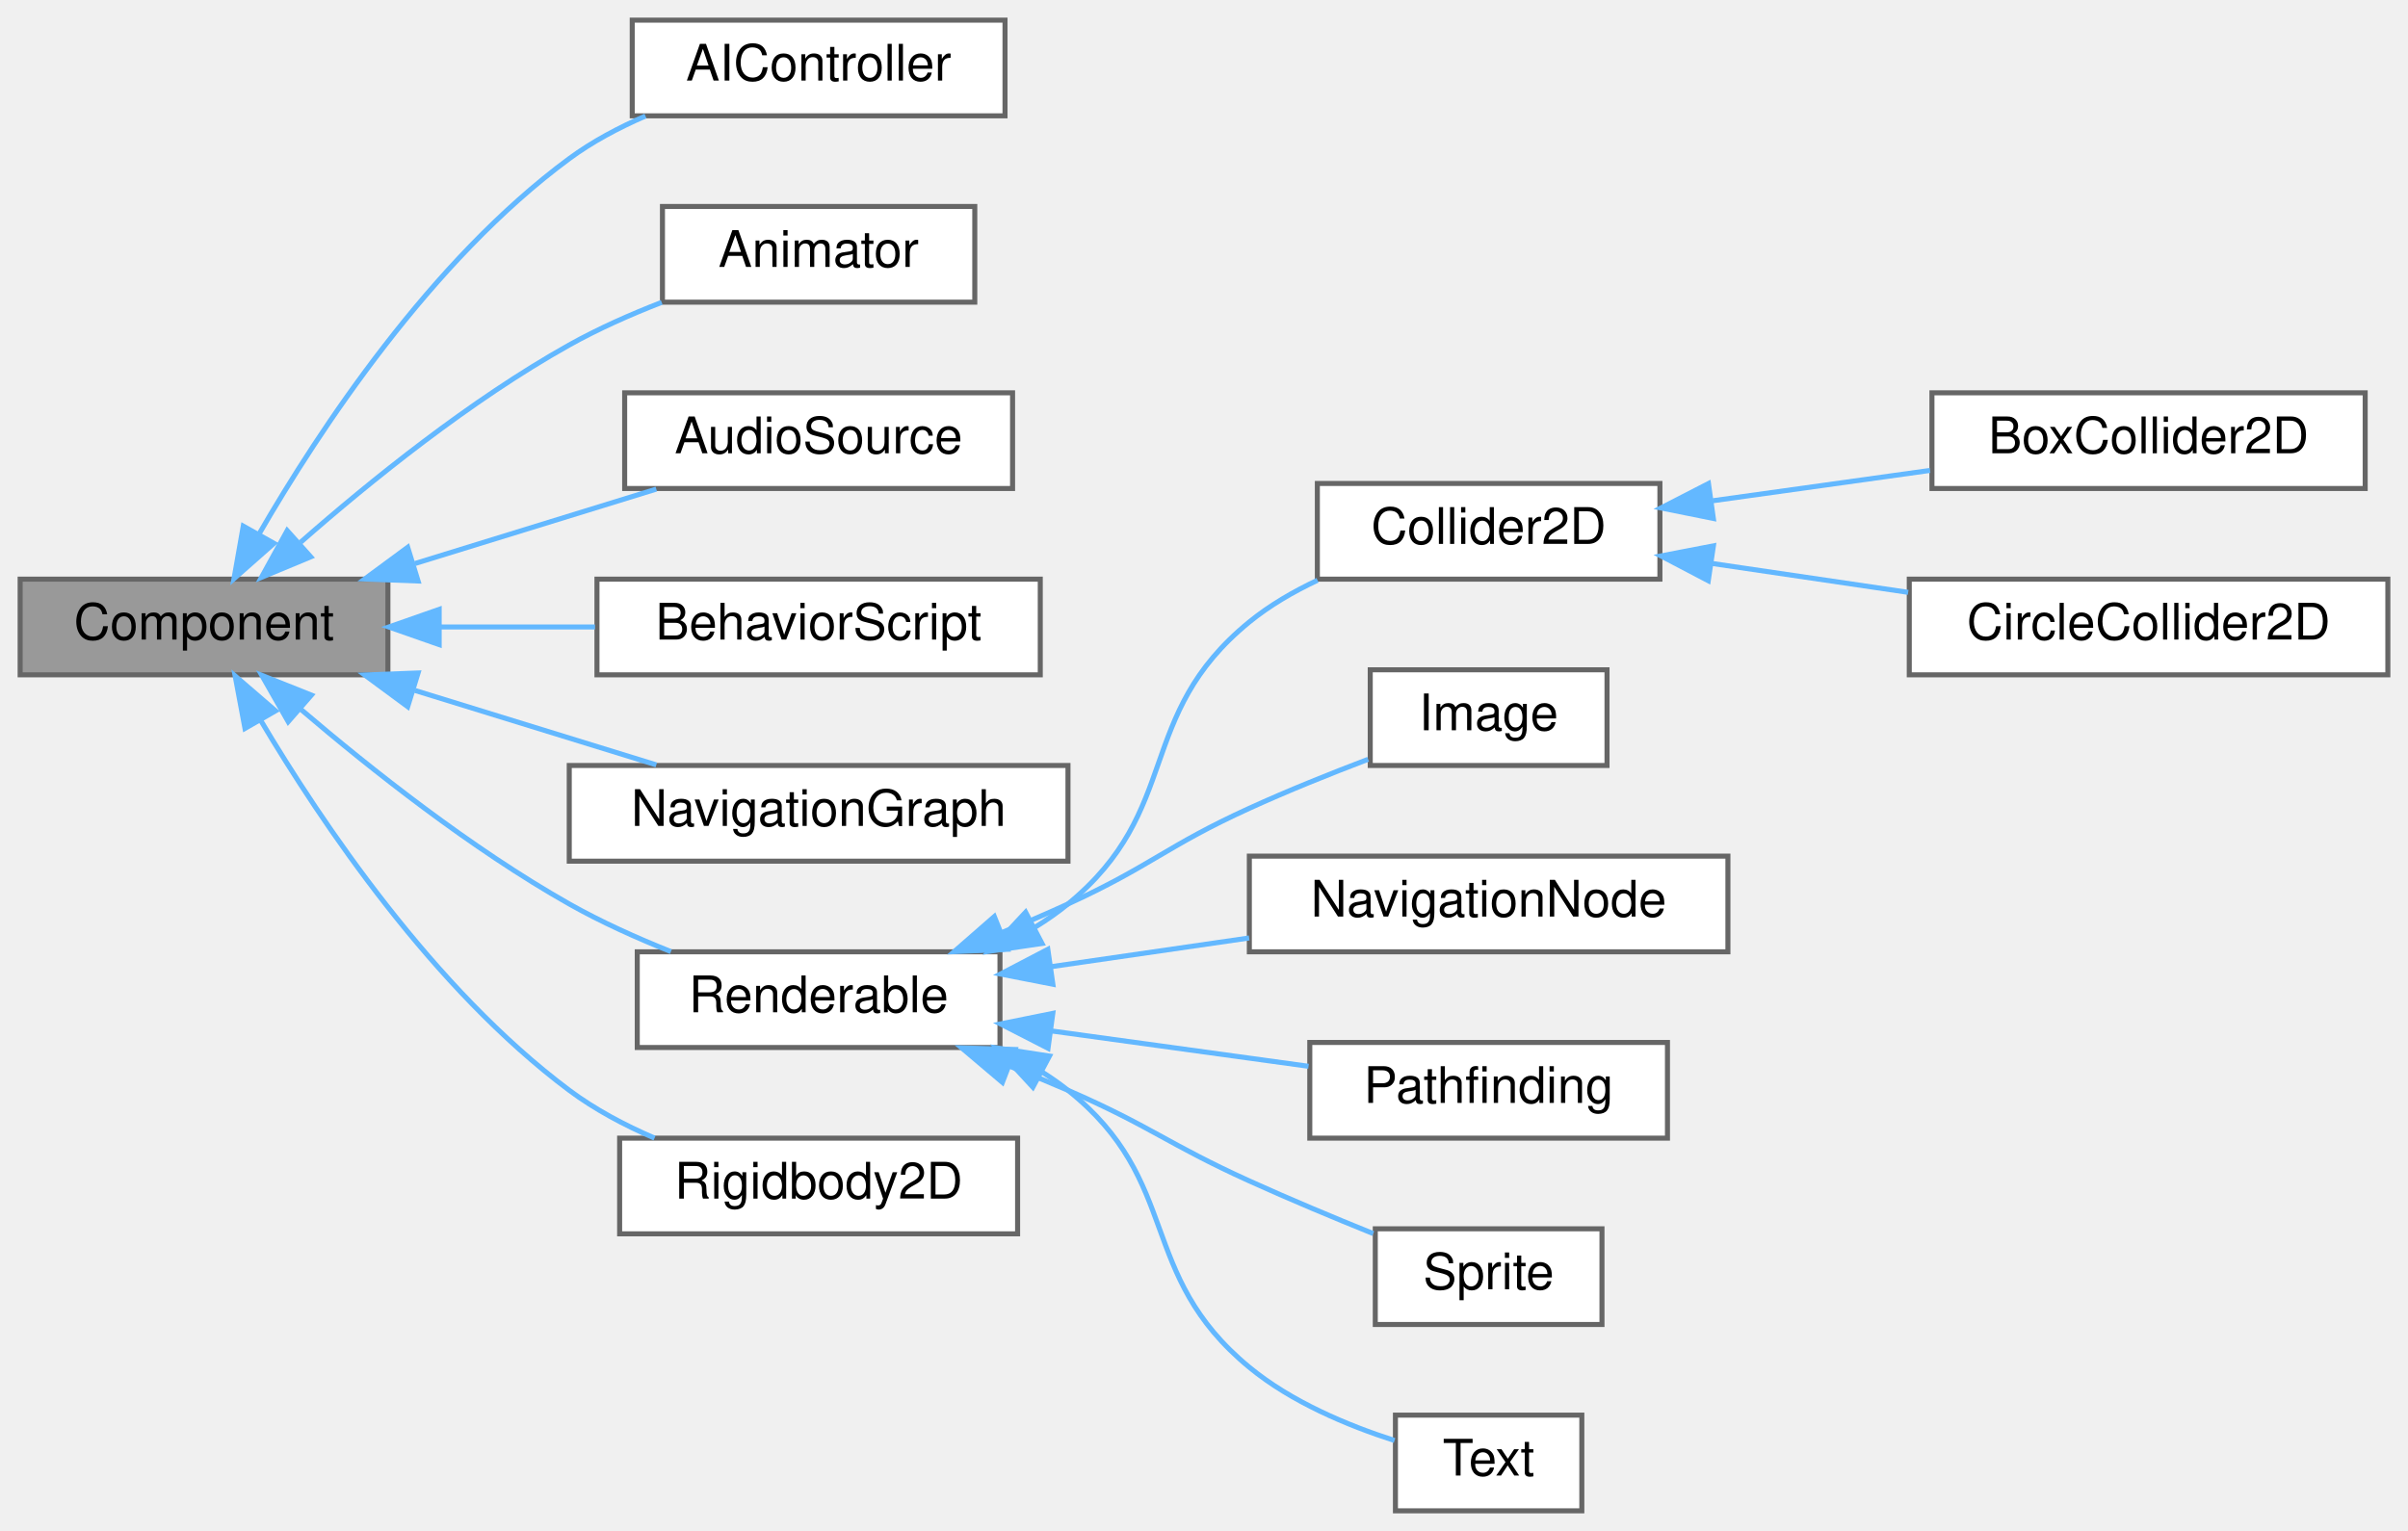
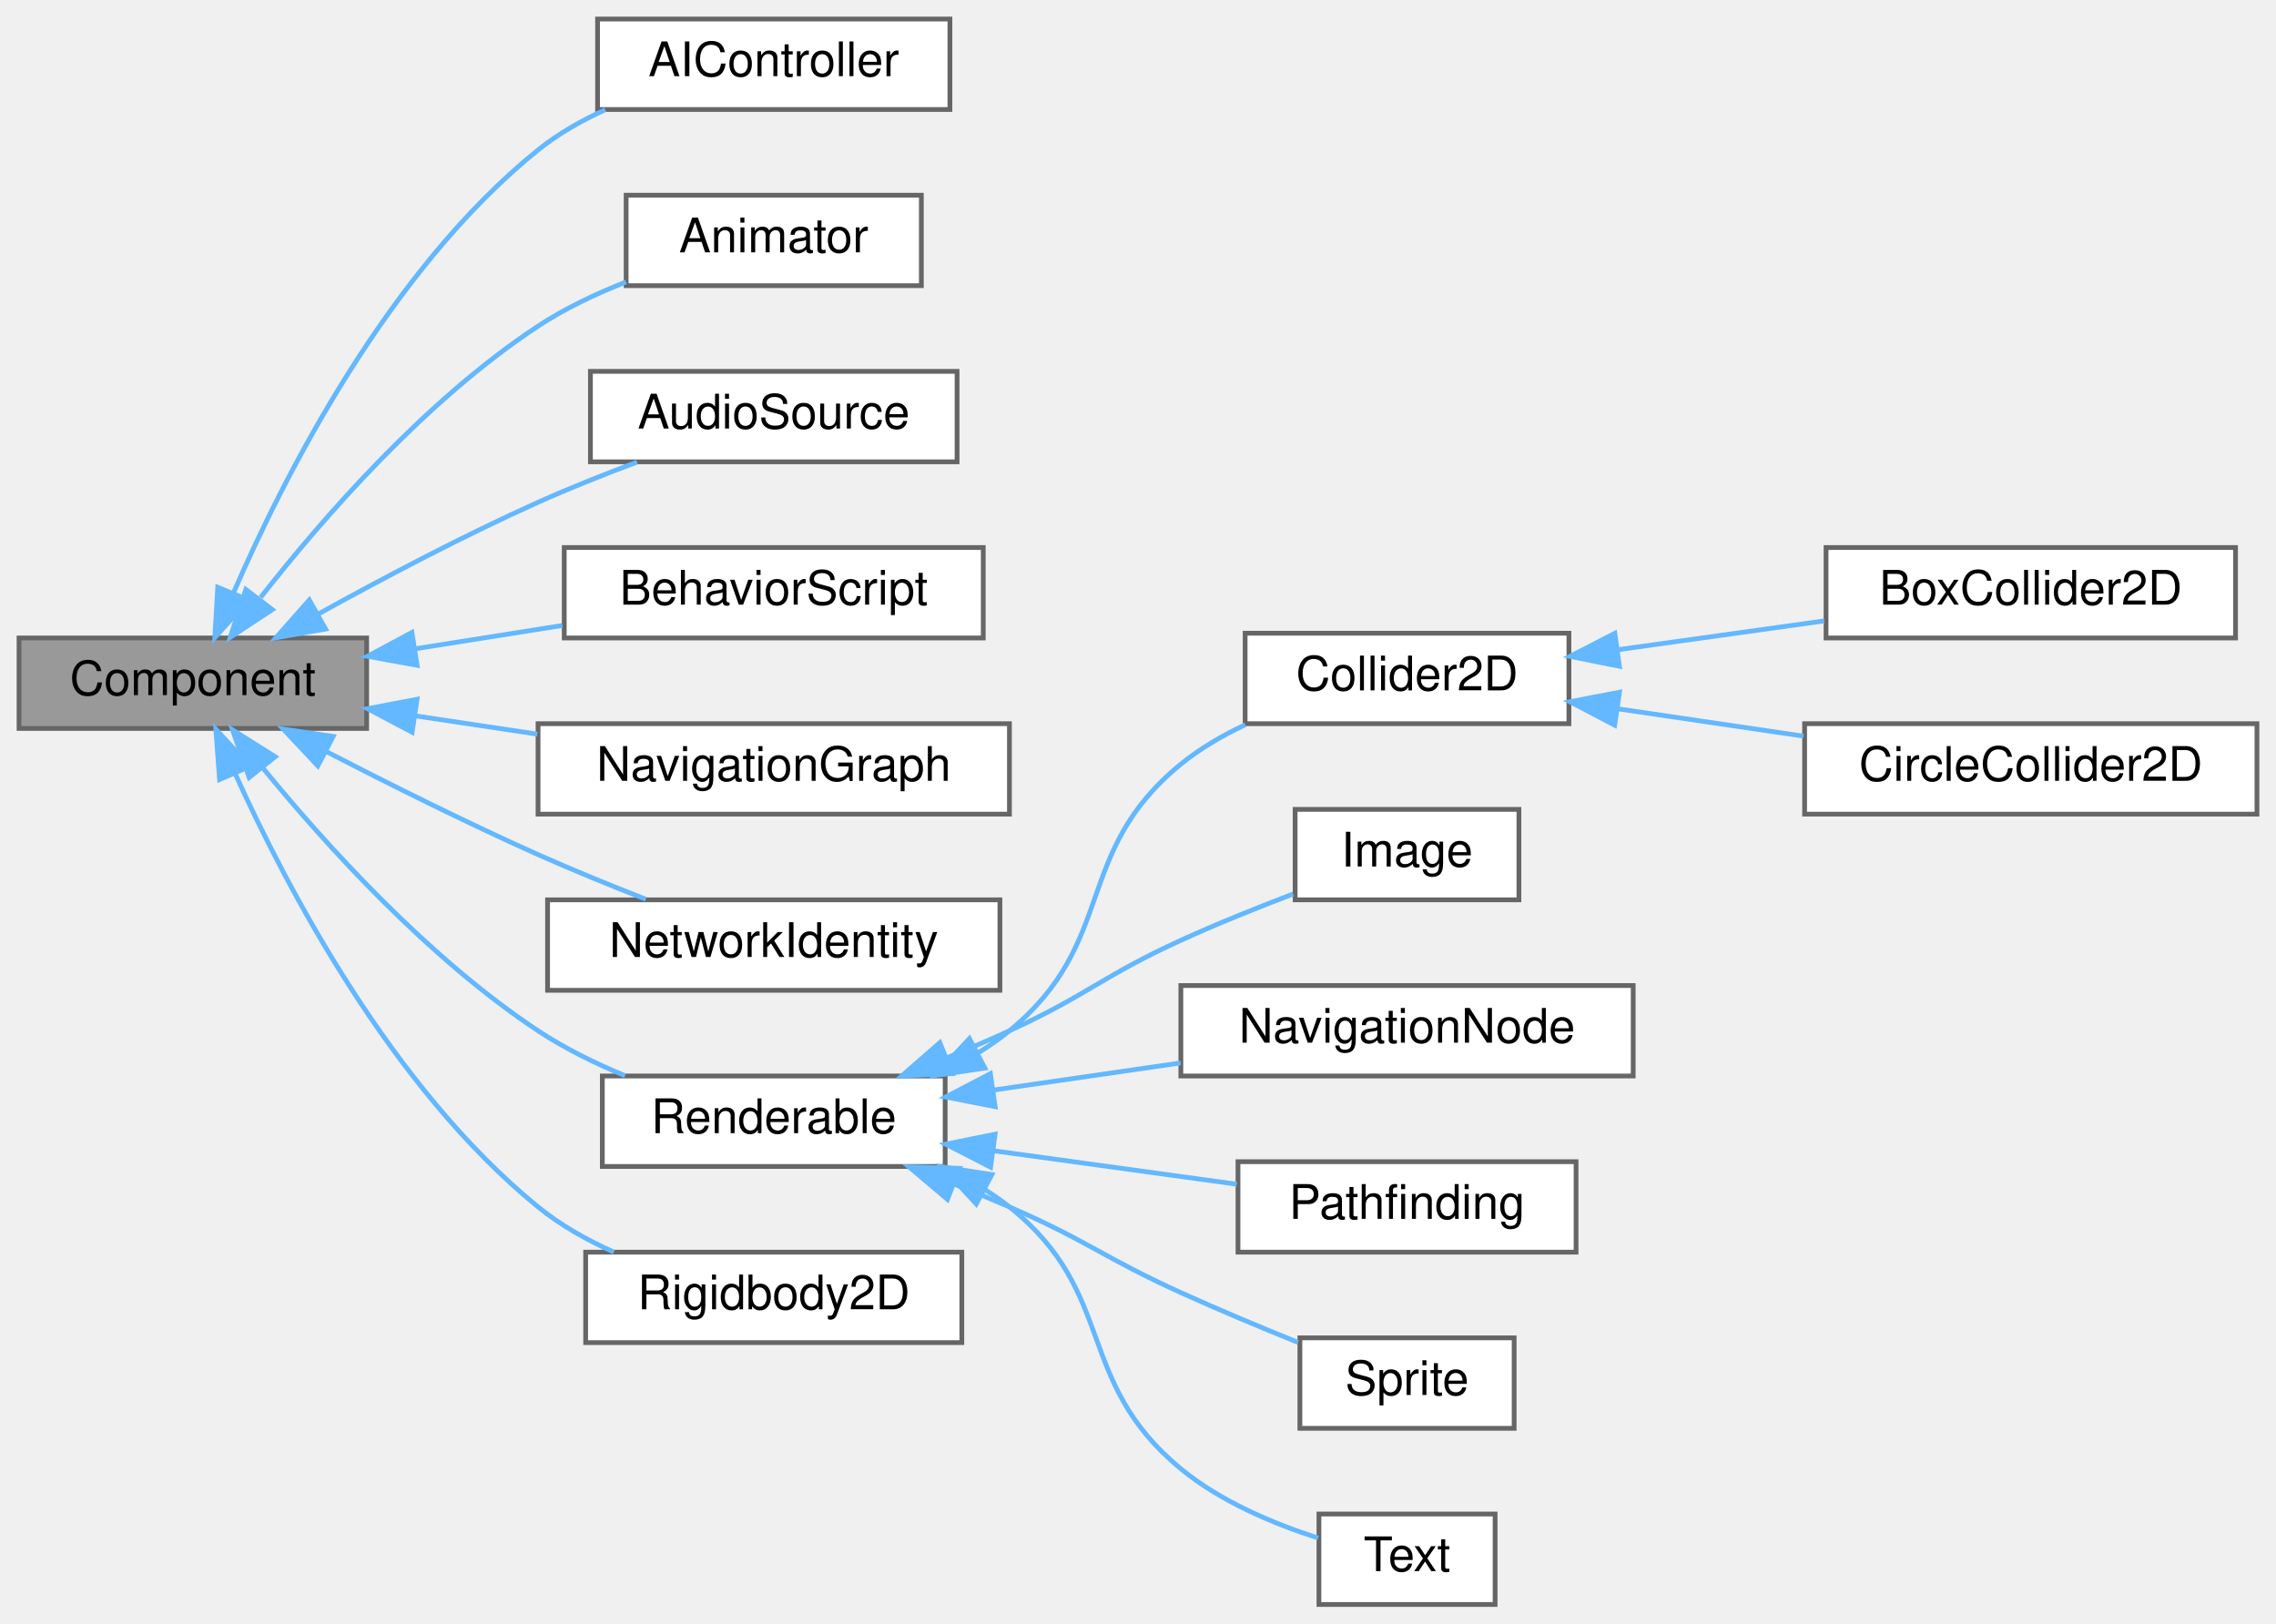
- <svg xmlns="http://www.w3.org/2000/svg" xmlns:xlink="http://www.w3.org/1999/xlink" width="478pt" height="304pt" viewBox="0.00 0.00 478.00 304.00">
-   <g id="graph0" class="graph" transform="scale(1 1) rotate(0) translate(4 300)">
+ <svg xmlns="http://www.w3.org/2000/svg" xmlns:xlink="http://www.w3.org/1999/xlink" width="478pt" height="341pt" viewBox="0.00 0.00 478.00 341.00">
+   <g id="graph0" class="graph" transform="scale(1 1) rotate(0) translate(4 337)">
    <g id="Node000001" class="node">
      <g id="a_Node000001">
        <a xlink:title=" ">
-           <polygon fill="#999999" stroke="#666666" points="73,-185 0,-185 0,-166 73,-166 73,-185" />
-           <text text-anchor="middle" x="36.5" y="-173" font-family="Helvetica,sans-Serif" font-size="10.00">Component</text>
+           <polygon fill="#999999" stroke="#666666" points="73,-203 0,-203 0,-184 73,-184 73,-203" />
+           <text text-anchor="middle" x="36.5" y="-191" font-family="Helvetica,sans-Serif" font-size="10.00">Component</text>
        </a>
      </g>
    </g>
    <g id="Node000002" class="node">
      <g id="a_Node000002">
        <a xlink:href="class_a_i_controller.html" target="_top" xlink:title="Component responsible for controlling AI behavior.">
-           <polygon fill="white" stroke="#666666" points="195.5,-296 121.5,-296 121.5,-277 195.5,-277 195.5,-296" />
-           <text text-anchor="middle" x="158.5" y="-284" font-family="Helvetica,sans-Serif" font-size="10.00">AIController</text>
+           <polygon fill="white" stroke="#666666" points="195.5,-333 121.5,-333 121.5,-314 195.5,-314 195.5,-333" />
+           <text text-anchor="middle" x="158.5" y="-321" font-family="Helvetica,sans-Serif" font-size="10.00">AIController</text>
        </a>
      </g>
    </g>
    <g id="edge1_Node000001_Node000002" class="edge">
      <g id="a_edge1_Node000001_Node000002">
        <a xlink:title=" ">
-           <path fill="none" stroke="#63b8ff" d="M47.39,-193.91C59.41,-214.7 81.55,-248.26 109,-268.5 113.55,-271.86 118.8,-274.65 124.13,-276.96" />
-           <polygon fill="#63b8ff" stroke="#63b8ff" points="50.39,-192.11 42.45,-185.1 44.29,-195.53 50.39,-192.11" />
+           <path fill="none" stroke="#63b8ff" d="M45.01,-212.43C55.71,-237.12 77.58,-280.15 109,-305.5 113.19,-308.88 118.09,-311.67 123.12,-313.95" />
+           <polygon fill="#63b8ff" stroke="#63b8ff" points="48.19,-210.96 41.11,-203.07 41.73,-213.65 48.19,-210.96" />
        </a>
      </g>
    </g>
    <g id="Node000003" class="node">
      <g id="a_Node000003">
        <a xlink:href="class_animator.html" target="_top" xlink:title=" ">
-           <polygon fill="white" stroke="#666666" points="189.5,-259 127.5,-259 127.5,-240 189.5,-240 189.5,-259" />
-           <text text-anchor="middle" x="158.5" y="-247" font-family="Helvetica,sans-Serif" font-size="10.00">Animator</text>
+           <polygon fill="white" stroke="#666666" points="189.5,-296 127.5,-296 127.5,-277 189.5,-277 189.5,-296" />
+           <text text-anchor="middle" x="158.5" y="-284" font-family="Helvetica,sans-Serif" font-size="10.00">Animator</text>
        </a>
      </g>
    </g>
    <g id="edge2_Node000001_Node000003" class="edge">
      <g id="a_edge2_Node000001_Node000003">
        <a xlink:title=" ">
-           <path fill="none" stroke="#63b8ff" d="M55.66,-192.31C69.47,-204.44 89.4,-220.54 109,-231.5 114.72,-234.7 121.12,-237.54 127.35,-239.96" />
-           <polygon fill="#63b8ff" stroke="#63b8ff" points="57.68,-189.43 47.9,-185.36 53.01,-194.64 57.68,-189.43" />
+           <path fill="none" stroke="#63b8ff" d="M50.74,-211.52C63.88,-228.3 85.42,-252.97 109,-268.5 114.63,-272.2 121.12,-275.28 127.49,-277.79" />
+           <polygon fill="#63b8ff" stroke="#63b8ff" points="53.19,-208.96 44.35,-203.13 47.62,-213.2 53.19,-208.96" />
        </a>
      </g>
    </g>
    <g id="Node000004" class="node">
      <g id="a_Node000004">
        <a xlink:href="class_audio_source.html" target="_top" xlink:title="Component that plays audio using the AudioService.">
-           <polygon fill="white" stroke="#666666" points="197,-222 120,-222 120,-203 197,-203 197,-222" />
-           <text text-anchor="middle" x="158.5" y="-210" font-family="Helvetica,sans-Serif" font-size="10.00">AudioSource</text>
+           <polygon fill="white" stroke="#666666" points="197,-259 120,-259 120,-240 197,-240 197,-259" />
+           <text text-anchor="middle" x="158.5" y="-247" font-family="Helvetica,sans-Serif" font-size="10.00">AudioSource</text>
        </a>
      </g>
    </g>
    <g id="edge3_Node000001_Node000004" class="edge">
      <g id="a_edge3_Node000001_Node000004">
        <a xlink:title=" ">
-           <path fill="none" stroke="#63b8ff" d="M78.37,-188.1C94.04,-192.93 111.66,-198.37 126.28,-202.88" />
-           <polygon fill="#63b8ff" stroke="#63b8ff" points="78.99,-184.63 68.4,-185.03 76.93,-191.32 78.99,-184.63" />
+           <path fill="none" stroke="#63b8ff" d="M62.67,-207.94C76.19,-215.42 93.27,-224.44 109,-231.5 115.64,-234.48 122.93,-237.38 129.8,-239.94" />
+           <polygon fill="#63b8ff" stroke="#63b8ff" points="64.38,-204.88 53.94,-203.05 60.96,-210.99 64.38,-204.88" />
        </a>
      </g>
    </g>
    <g id="Node000005" class="node">
      <g id="a_Node000005">
        <a xlink:href="class_behavior_script.html" target="_top" xlink:title="Component that hosts a Behavior.">
-           <polygon fill="white" stroke="#666666" points="202.5,-185 114.5,-185 114.5,-166 202.5,-166 202.5,-185" />
-           <text text-anchor="middle" x="158.5" y="-173" font-family="Helvetica,sans-Serif" font-size="10.00">BehaviorScript</text>
+           <polygon fill="white" stroke="#666666" points="202.5,-222 114.5,-222 114.5,-203 202.5,-203 202.5,-222" />
+           <text text-anchor="middle" x="158.5" y="-210" font-family="Helvetica,sans-Serif" font-size="10.00">BehaviorScript</text>
        </a>
      </g>
    </g>
    <g id="edge4_Node000001_Node000005" class="edge">
      <g id="a_edge4_Node000001_Node000005">
        <a xlink:title=" ">
-           <path fill="none" stroke="#63b8ff" d="M83.42,-175.5C93.5,-175.5 104.14,-175.5 114.11,-175.5" />
-           <polygon fill="#63b8ff" stroke="#63b8ff" points="83.18,-172 73.18,-175.5 83.18,-179 83.18,-172" />
+           <path fill="none" stroke="#63b8ff" d="M83.11,-200.72C93.27,-202.33 104.03,-204.03 114.11,-205.63" />
+           <polygon fill="#63b8ff" stroke="#63b8ff" points="83.6,-197.26 73.18,-199.15 82.51,-204.17 83.6,-197.26" />
        </a>
      </g>
    </g>
    <g id="Node000006" class="node">
      <g id="a_Node000006">
        <a xlink:href="class_navigation_graph.html" target="_top" xlink:title="Component representing a navigation graph for AI pathfinding.">
-           <polygon fill="white" stroke="#666666" points="208,-148 109,-148 109,-129 208,-129 208,-148" />
-           <text text-anchor="middle" x="158.5" y="-136" font-family="Helvetica,sans-Serif" font-size="10.00">NavigationGraph</text>
+           <polygon fill="white" stroke="#666666" points="208,-185 109,-185 109,-166 208,-166 208,-185" />
+           <text text-anchor="middle" x="158.5" y="-173" font-family="Helvetica,sans-Serif" font-size="10.00">NavigationGraph</text>
        </a>
      </g>
    </g>
    <g id="edge5_Node000001_Node000006" class="edge">
      <g id="a_edge5_Node000001_Node000006">
        <a xlink:title=" ">
-           <path fill="none" stroke="#63b8ff" d="M78.37,-162.9C94.04,-158.07 111.66,-152.63 126.28,-148.12" />
-           <polygon fill="#63b8ff" stroke="#63b8ff" points="76.93,-159.68 68.4,-165.97 78.99,-166.37 76.93,-159.68" />
+           <path fill="none" stroke="#63b8ff" d="M83.18,-186.65C91.58,-185.39 100.37,-184.07 108.85,-182.8" />
+           <polygon fill="#63b8ff" stroke="#63b8ff" points="82.55,-183.2 73.18,-188.15 83.59,-190.13 82.55,-183.2" />
        </a>
      </g>
    </g>
    <g id="Node000007" class="node">
      <g id="a_Node000007">
+         <a xlink:href="class_network_identity.html" target="_top" xlink:title="Component that gives a GameObject a network identity (UUID) and dirty flag.">
+           <polygon fill="white" stroke="#666666" points="206,-148 111,-148 111,-129 206,-129 206,-148" />
+           <text text-anchor="middle" x="158.5" y="-136" font-family="Helvetica,sans-Serif" font-size="10.00">NetworkIdentity</text>
+         </a>
+       </g>
+     </g>
+     <g id="edge6_Node000001_Node000007" class="edge">
+       <g id="a_edge6_Node000001_Node000007">
+         <a xlink:title=" ">
+           <path fill="none" stroke="#63b8ff" d="M64.55,-179.13C77.81,-172.29 94.09,-164.16 109,-157.5 116.27,-154.26 124.27,-151 131.64,-148.12" />
+           <polygon fill="#63b8ff" stroke="#63b8ff" points="62.75,-176.13 55.5,-183.85 65.98,-182.33 62.75,-176.13" />
+         </a>
+       </g>
+     </g>
+     <g id="Node000008" class="node">
+       <g id="a_Node000008">
        <a xlink:href="class_renderable.html" target="_top" xlink:title="Base class for renderable components in the engine.">
          <polygon fill="white" stroke="#666666" points="194.5,-111 122.5,-111 122.5,-92 194.5,-92 194.5,-111" />
          <text text-anchor="middle" x="158.5" y="-99" font-family="Helvetica,sans-Serif" font-size="10.00">Renderable</text>
        </a>
      </g>
    </g>
-     <g id="edge6_Node000001_Node000007" class="edge">
-       <g id="a_edge6_Node000001_Node000007">
-         <a xlink:title=" ">
-           <path fill="none" stroke="#63b8ff" d="M55.76,-159.11C69.64,-147.27 89.58,-131.48 109,-120.5 115.3,-116.94 122.4,-113.75 129.18,-111.04" />
-           <polygon fill="#63b8ff" stroke="#63b8ff" points="53.21,-156.7 47.97,-165.9 57.81,-161.97 53.21,-156.7" />
-         </a>
-       </g>
-     </g>
-     <g id="Node000016" class="node">
-       <g id="a_Node000016">
+     <g id="edge7_Node000001_Node000008" class="edge">
+       <g id="a_edge7_Node000001_Node000008">
+         <a xlink:title=" ">
+           <path fill="none" stroke="#63b8ff" d="M51.33,-175.54C64.63,-159.31 86.03,-135.7 109,-120.5 114.58,-116.81 120.99,-113.66 127.28,-111.06" />
+           <polygon fill="#63b8ff" stroke="#63b8ff" points="48.33,-173.7 44.83,-183.7 53.8,-178.06 48.33,-173.7" />
+         </a>
+       </g>
+     </g>
+     <g id="Node000017" class="node">
+       <g id="a_Node000017">
        <a xlink:href="class_rigidbody2_d.html" target="_top" xlink:title="A 2D rigidbody component that adds physics properties to a GameObject.">
          <polygon fill="white" stroke="#666666" points="198,-74 119,-74 119,-55 198,-55 198,-74" />
          <text text-anchor="middle" x="158.5" y="-62" font-family="Helvetica,sans-Serif" font-size="10.00">Rigidbody2D</text>
        </a>
      </g>
    </g>
-     <g id="edge15_Node000001_Node000016" class="edge">
-       <g id="a_edge15_Node000001_Node000016">
-         <a xlink:title=" ">
-           <path fill="none" stroke="#63b8ff" d="M47.69,-157.06C59.86,-136.56 82,-103.68 109,-83.5 114.07,-79.71 119.99,-76.57 125.93,-74.01" />
-           <polygon fill="#63b8ff" stroke="#63b8ff" points="44.63,-155.36 42.68,-165.77 50.7,-158.85 44.63,-155.36" />
-         </a>
-       </g>
-     </g>
-     <g id="Node000008" class="node">
-       <g id="a_Node000008">
+     <g id="edge16_Node000001_Node000017" class="edge">
+       <g id="a_edge16_Node000001_Node000017">
+         <a xlink:title=" ">
+           <path fill="none" stroke="#63b8ff" d="M45.33,-174.63C56.26,-150.42 78.26,-108.56 109,-83.5 113.7,-79.67 119.26,-76.55 124.91,-74.02" />
+           <polygon fill="#63b8ff" stroke="#63b8ff" points="42.11,-173.26 41.33,-183.83 48.53,-176.05 42.11,-173.26" />
+         </a>
+       </g>
+     </g>
+     <g id="Node000009" class="node">
+       <g id="a_Node000009">
        <a xlink:href="class_collider2_d.html" target="_top" xlink:title="A 2D collider base that defines the shape and physical properties of a GameObject for collision detec...">
          <polygon fill="white" stroke="#666666" points="325.5,-204 257.5,-204 257.5,-185 325.5,-185 325.5,-204" />
          <text text-anchor="middle" x="291.5" y="-192" font-family="Helvetica,sans-Serif" font-size="10.00">Collider2D</text>
        </a>
      </g>
    </g>
-     <g id="edge7_Node000007_Node000008" class="edge">
-       <g id="a_edge7_Node000007_Node000008">
+     <g id="edge8_Node000008_Node000009" class="edge">
+       <g id="a_edge8_Node000008_Node000009">
        <a xlink:title=" ">
          <path fill="none" stroke="#63b8ff" d="M201.52,-115.92C203.8,-117.32 205.98,-118.85 208,-120.5 230.89,-139.25 221.08,-157.79 244,-176.5 248.02,-179.78 252.72,-182.52 257.54,-184.78" />
          <polygon fill="#63b8ff" stroke="#63b8ff" points="202.84,-112.66 192.36,-111.11 199.59,-118.86 202.84,-112.66" />
        </a>
      </g>
    </g>
-     <g id="Node000011" class="node">
-       <g id="a_Node000011">
+     <g id="Node000012" class="node">
+       <g id="a_Node000012">
        <a xlink:href="class_image.html" target="_top" xlink:title=" ">
          <polygon fill="white" stroke="#666666" points="315,-167 268,-167 268,-148 315,-148 315,-167" />
          <text text-anchor="middle" x="291.5" y="-155" font-family="Helvetica,sans-Serif" font-size="10.00">Image</text>
        </a>
      </g>
    </g>
-     <g id="edge10_Node000007_Node000011" class="edge">
-       <g id="a_edge10_Node000007_Node000011">
+     <g id="edge11_Node000008_Node000012" class="edge">
+       <g id="a_edge11_Node000008_Node000012">
        <a xlink:title=" ">
          <path fill="none" stroke="#63b8ff" d="M194.96,-114.86C199.38,-116.68 203.82,-118.58 208,-120.5 224.45,-128.03 227.54,-132 244,-139.5 251.56,-142.95 259.99,-146.34 267.58,-149.23" />
          <polygon fill="#63b8ff" stroke="#63b8ff" points="195.98,-111.5 185.4,-111.03 193.38,-118 195.98,-111.5" />
        </a>
      </g>
    </g>
-     <g id="Node000012" class="node">
-       <g id="a_Node000012">
+     <g id="Node000013" class="node">
+       <g id="a_Node000013">
        <a xlink:href="class_navigation_node.html" target="_top" xlink:title="Component representing a navigation node in a navigation graph.">
          <polygon fill="white" stroke="#666666" points="339,-130 244,-130 244,-111 339,-111 339,-130" />
          <text text-anchor="middle" x="291.5" y="-118" font-family="Helvetica,sans-Serif" font-size="10.00">NavigationNode</text>
        </a>
      </g>
    </g>
-     <g id="edge11_Node000007_Node000012" class="edge">
-       <g id="a_edge11_Node000007_Node000012">
+     <g id="edge12_Node000008_Node000013" class="edge">
+       <g id="a_edge12_Node000008_Node000013">
        <a xlink:title=" ">
          <path fill="none" stroke="#63b8ff" d="M204.53,-108.03C217.26,-109.88 231.14,-111.89 243.96,-113.75" />
          <polygon fill="#63b8ff" stroke="#63b8ff" points="205,-104.56 194.61,-106.59 204,-111.49 205,-104.56" />
        </a>
      </g>
    </g>
-     <g id="Node000013" class="node">
-       <g id="a_Node000013">
+     <g id="Node000014" class="node">
+       <g id="a_Node000014">
        <a xlink:href="class_pathfinding.html" target="_top" xlink:title="Component responsible for AI pathfinding using a navigation graph.">
          <polygon fill="white" stroke="#666666" points="327,-93 256,-93 256,-74 327,-74 327,-93" />
          <text text-anchor="middle" x="291.5" y="-81" font-family="Helvetica,sans-Serif" font-size="10.00">Pathfinding</text>
        </a>
      </g>
    </g>
-     <g id="edge12_Node000007_Node000013" class="edge">
-       <g id="a_edge12_Node000007_Node000013">
+     <g id="edge13_Node000008_Node000014" class="edge">
+       <g id="a_edge13_Node000008_Node000014">
        <a xlink:title=" ">
          <path fill="none" stroke="#63b8ff" d="M204.72,-95.29C221.43,-92.99 240.11,-90.42 255.75,-88.27" />
          <polygon fill="#63b8ff" stroke="#63b8ff" points="204.04,-91.85 194.61,-96.68 204.99,-98.78 204.04,-91.85" />
        </a>
      </g>
    </g>
-     <g id="Node000014" class="node">
-       <g id="a_Node000014">
+     <g id="Node000015" class="node">
+       <g id="a_Node000015">
        <a xlink:href="class_sprite.html" target="_top" xlink:title="Component that represents a 2D sprite to be rendered. The Sprite component holds a reference to a Tex...">
          <polygon fill="white" stroke="#666666" points="314,-56 269,-56 269,-37 314,-37 314,-56" />
          <text text-anchor="middle" x="291.5" y="-44" font-family="Helvetica,sans-Serif" font-size="10.00">Sprite</text>
        </a>
      </g>
    </g>
-     <g id="edge13_Node000007_Node000014" class="edge">
-       <g id="a_edge13_Node000007_Node000014">
+     <g id="edge14_Node000008_Node000015" class="edge">
+       <g id="a_edge14_Node000008_Node000015">
        <a xlink:title=" ">
          <path fill="none" stroke="#63b8ff" d="M196.52,-88.24C200.42,-86.7 204.31,-85.1 208,-83.5 224.41,-76.38 227.71,-72.89 244,-65.5 251.94,-61.9 260.77,-58.21 268.59,-55.05" />
          <polygon fill="#63b8ff" stroke="#63b8ff" points="194.98,-85.08 186.9,-91.92 197.49,-91.61 194.98,-85.08" />
        </a>
      </g>
    </g>
-     <g id="Node000015" class="node">
-       <g id="a_Node000015">
+     <g id="Node000016" class="node">
+       <g id="a_Node000016">
        <a xlink:href="class_text.html" target="_top" xlink:title="UI Text Component.">
          <polygon fill="white" stroke="#666666" points="310,-19 273,-19 273,0 310,0 310,-19" />
          <text text-anchor="middle" x="291.5" y="-7" font-family="Helvetica,sans-Serif" font-size="10.00">Text</text>
        </a>
      </g>
    </g>
-     <g id="edge14_Node000007_Node000015" class="edge">
-       <g id="a_edge14_Node000007_Node000015">
+     <g id="edge15_Node000008_Node000016" class="edge">
+       <g id="a_edge15_Node000008_Node000016">
        <a xlink:title=" ">
          <path fill="none" stroke="#63b8ff" d="M203,-87.04C204.74,-85.94 206.42,-84.76 208,-83.5 230.84,-65.28 221.46,-47.09 244,-28.5 252.34,-21.62 263.51,-16.95 272.82,-13.96" />
          <polygon fill="#63b8ff" stroke="#63b8ff" points="201.03,-84.12 193.85,-91.91 204.32,-90.3 201.03,-84.12" />
        </a>
      </g>
    </g>
-     <g id="Node000009" class="node">
-       <g id="a_Node000009">
+     <g id="Node000010" class="node">
+       <g id="a_Node000010">
        <a xlink:href="class_box_collider2_d.html" target="_top" xlink:title="A 2D box collider component that defines a rectangular collision shape for a GameObject.">
          <polygon fill="white" stroke="#666666" points="465.5,-222 379.5,-222 379.5,-203 465.5,-203 465.5,-222" />
          <text text-anchor="middle" x="422.5" y="-210" font-family="Helvetica,sans-Serif" font-size="10.00">BoxCollider2D</text>
        </a>
      </g>
    </g>
-     <g id="edge8_Node000008_Node000009" class="edge">
-       <g id="a_edge8_Node000008_Node000009">
+     <g id="edge9_Node000009_Node000010" class="edge">
+       <g id="a_edge9_Node000009_Node000010">
        <a xlink:title=" ">
          <path fill="none" stroke="#63b8ff" d="M336.02,-200.57C349.93,-202.51 365.3,-204.66 379.12,-206.59" />
          <polygon fill="#63b8ff" stroke="#63b8ff" points="336.11,-197.05 325.72,-199.14 335.14,-203.98 336.11,-197.05" />
        </a>
      </g>
    </g>
-     <g id="Node000010" class="node">
-       <g id="a_Node000010">
+     <g id="Node000011" class="node">
+       <g id="a_Node000011">
        <a xlink:href="class_circle_collider2_d.html" target="_top" xlink:title="A 2D circle collider component that defines a circular collision shape for a GameObject.">
          <polygon fill="white" stroke="#666666" points="470,-185 375,-185 375,-166 470,-166 470,-185" />
          <text text-anchor="middle" x="422.5" y="-173" font-family="Helvetica,sans-Serif" font-size="10.00">CircleCollider2D</text>
        </a>
      </g>
    </g>
-     <g id="edge9_Node000008_Node000010" class="edge">
-       <g id="a_edge9_Node000008_Node000010">
+     <g id="edge10_Node000009_Node000011" class="edge">
+       <g id="a_edge10_Node000009_Node000011">
        <a xlink:title=" ">
          <path fill="none" stroke="#63b8ff" d="M335.89,-188.11C348.4,-186.27 362.09,-184.25 374.78,-182.38" />
          <polygon fill="#63b8ff" stroke="#63b8ff" points="335.1,-184.69 325.72,-189.61 336.12,-191.61 335.1,-184.69" />
        </a>
      </g>
    </g>
  </g>
</svg>
